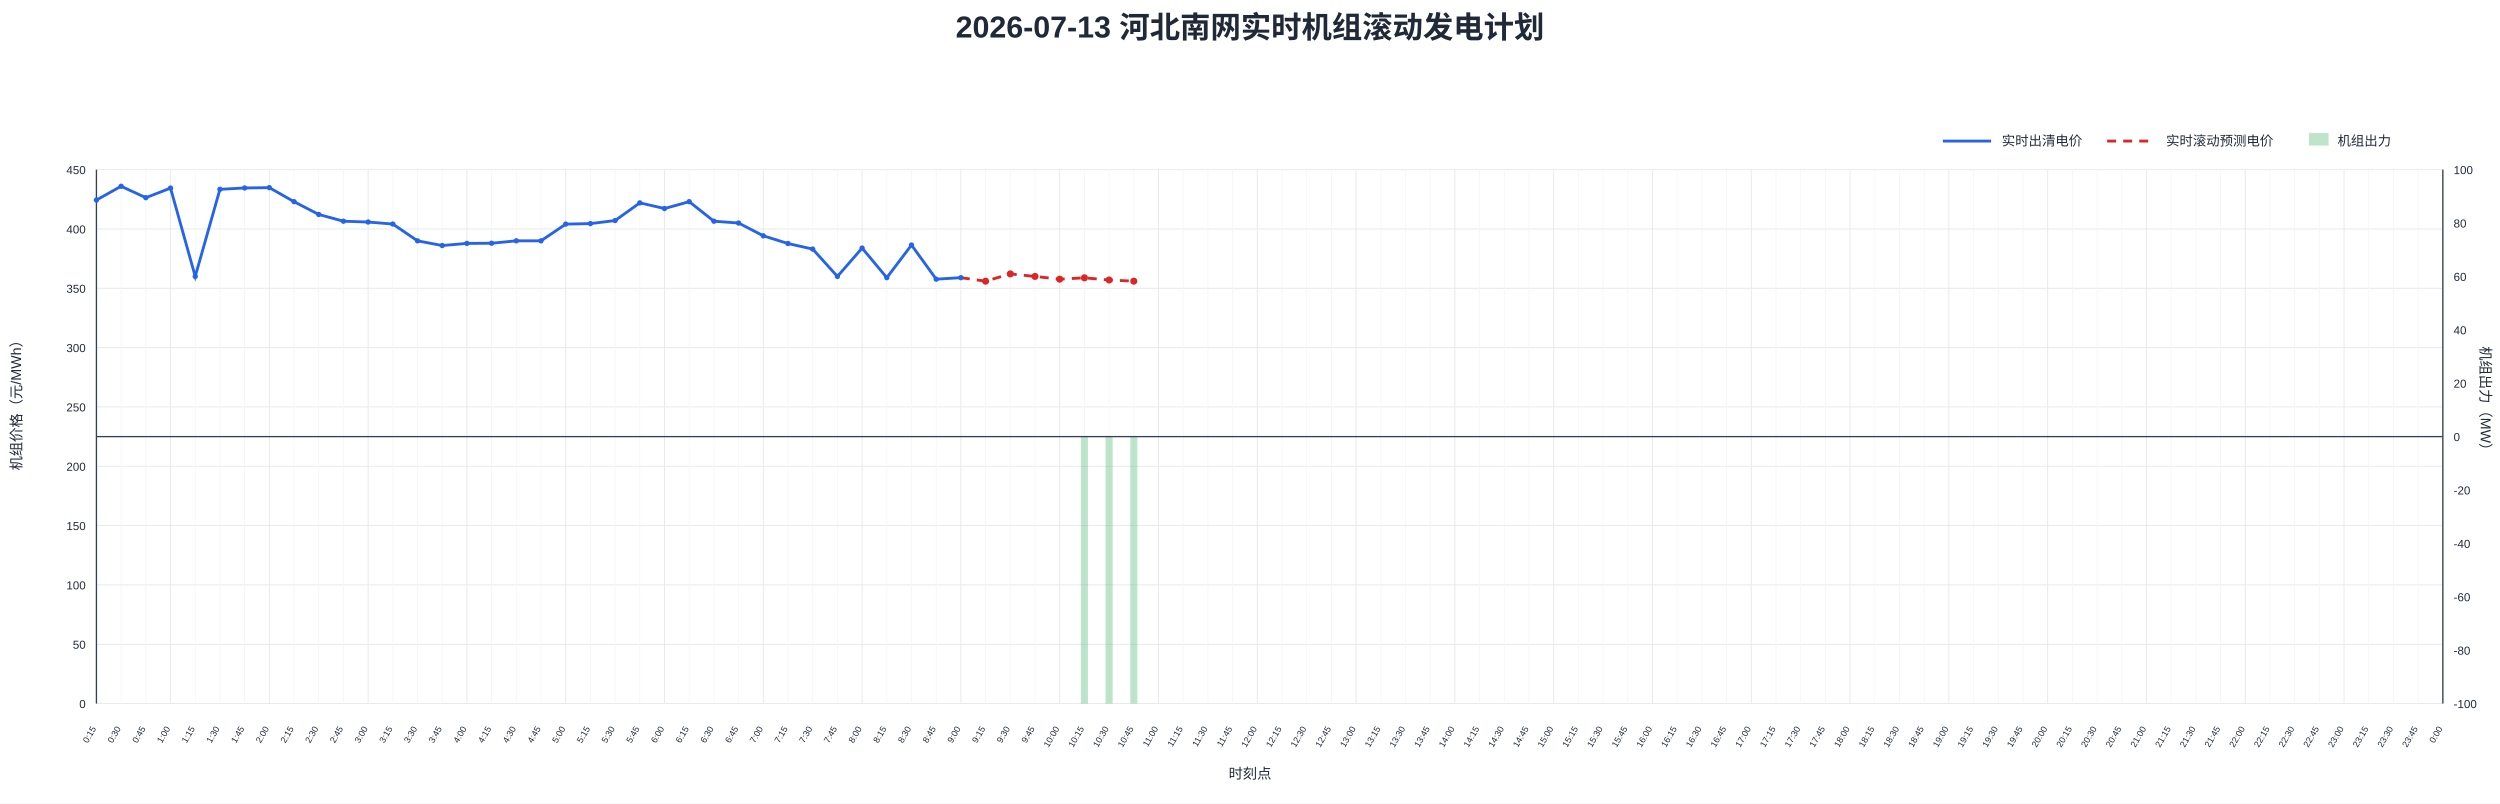
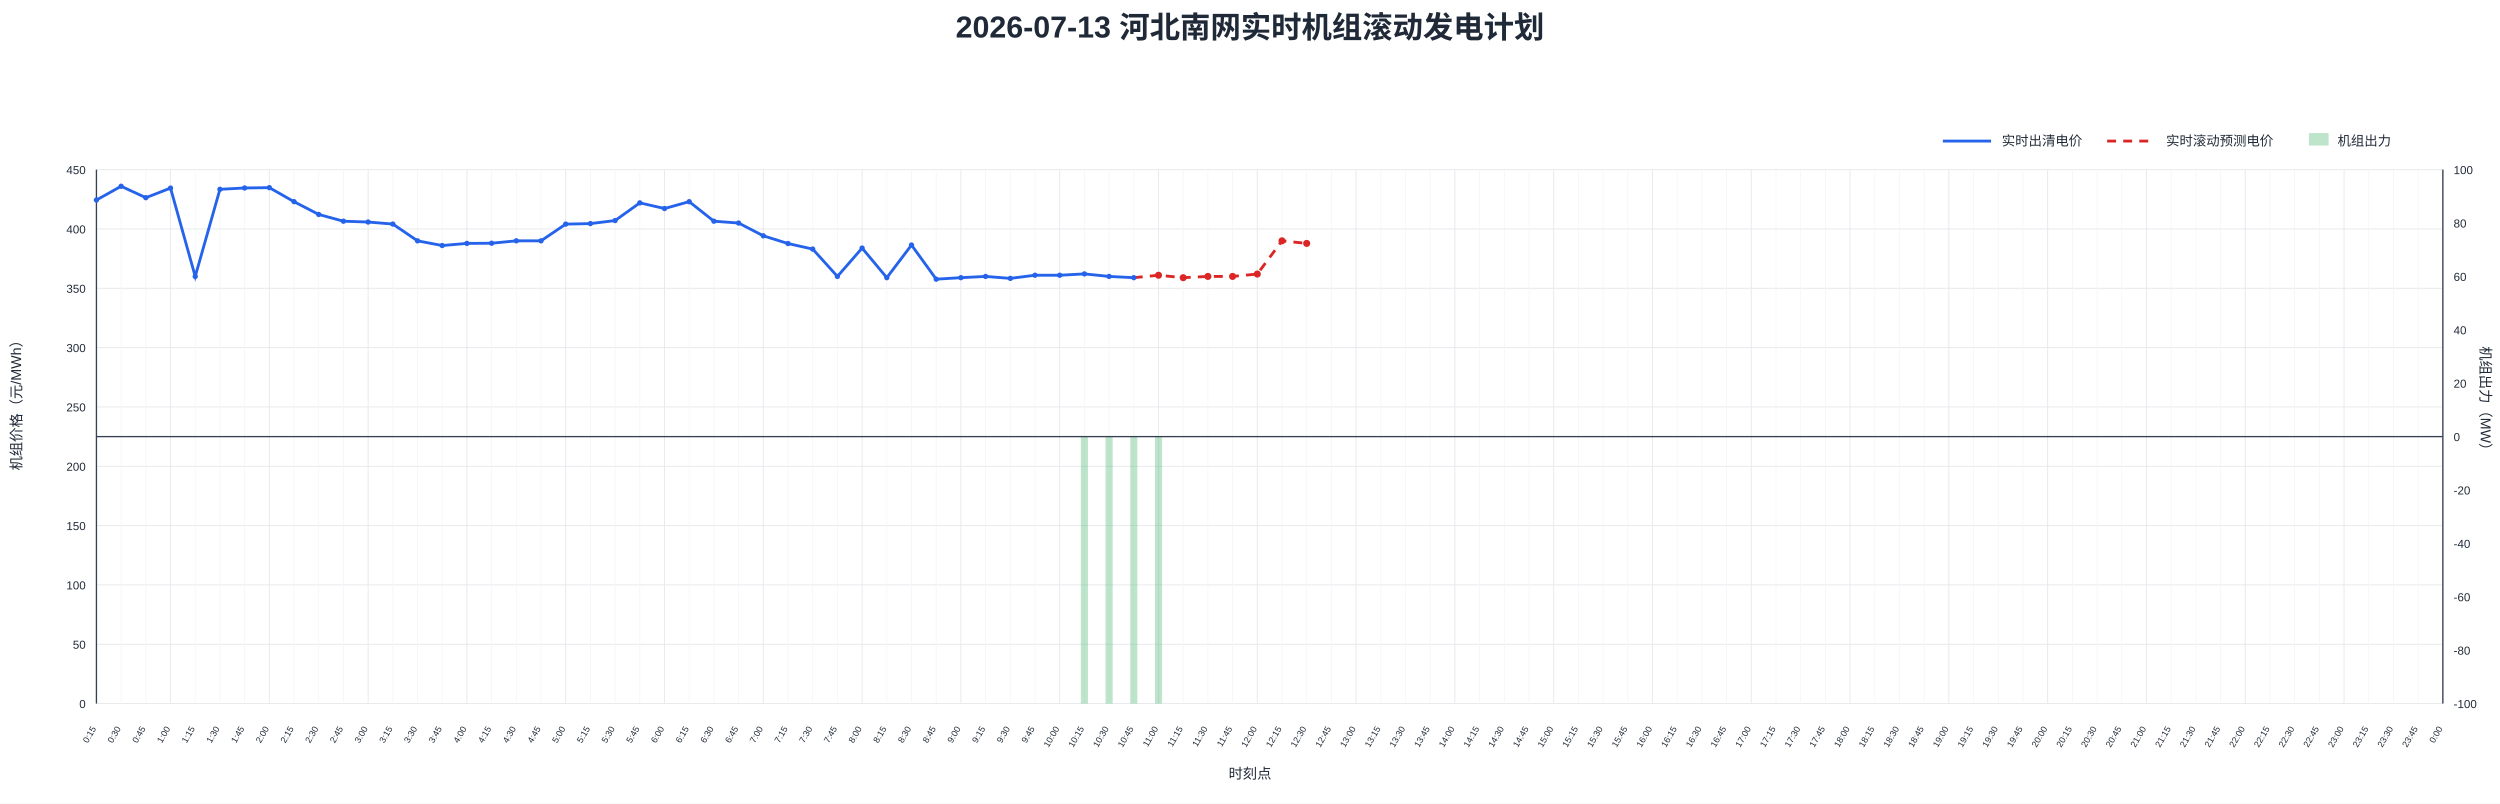
<svg xmlns="http://www.w3.org/2000/svg" width="2800" height="900" viewBox="0 0 2800 900" data-plot-left="108" data-plot-right="2736" data-plot-top="190" data-plot-bottom="788">
  <style>
text{font-family:'Microsoft YaHei','SimHei',Arial,sans-serif;fill:#1f2937}
.axis{stroke:#374151;stroke-width:1.5}
.grid{stroke:#e5e7eb;stroke-width:1}
.minor{stroke:#f3f4f6;stroke-width:0.8}
.actual{fill:none;stroke:#2563eb;stroke-width:3.2}
.forecast{fill:none;stroke:#dc2626;stroke-width:3.2;stroke-dasharray:10 8}
.bar{fill:#16a34a;fill-opacity:0.28}
.hover-zone{fill:#ffffff;fill-opacity:0;cursor:crosshair}
.hover-line{stroke:#111827;stroke-width:1.4;stroke-dasharray:6 5;opacity:0}
.tooltip{opacity:0;pointer-events:none}
.tooltip-bg{fill:#111827;fill-opacity:.72;stroke:#ffffff;stroke-width:1.2}
.tooltip text{fill:#ffffff;font-size:15px}
</style>
  <rect width="100%" height="100%" fill="#ffffff" />
  <text x="1400.0" y="42" text-anchor="middle" font-size="34" font-weight="700">2026-07-13 河北南网实时机组滚动发电计划</text>
  <text x="2748" y="793.00" text-anchor="start" font-size="13" fill="#166534">-100</text>
  <text x="2748" y="733.20" text-anchor="start" font-size="13" fill="#166534">-80</text>
  <text x="2748" y="673.40" text-anchor="start" font-size="13" fill="#166534">-60</text>
  <text x="2748" y="613.60" text-anchor="start" font-size="13" fill="#166534">-40</text>
  <text x="2748" y="553.80" text-anchor="start" font-size="13" fill="#166534">-20</text>
  <text x="2748" y="494.00" text-anchor="start" font-size="13" fill="#166534">0</text>
  <text x="2748" y="434.20" text-anchor="start" font-size="13" fill="#166534">20</text>
  <text x="2748" y="374.40" text-anchor="start" font-size="13" fill="#166534">40</text>
  <text x="2748" y="314.60" text-anchor="start" font-size="13" fill="#166534">60</text>
  <text x="2748" y="254.80" text-anchor="start" font-size="13" fill="#166534">80</text>
  <text x="2748" y="195.00" text-anchor="start" font-size="13" fill="#166534">100</text>
  <line class="grid" x1="108" y1="788.00" x2="2736" y2="788.00" />
  <text x="96" y="793.00" text-anchor="end" font-size="13">0</text>
  <line class="grid" x1="108" y1="721.56" x2="2736" y2="721.56" />
  <text x="96" y="726.56" text-anchor="end" font-size="13">50</text>
  <line class="grid" x1="108" y1="655.11" x2="2736" y2="655.11" />
  <text x="96" y="660.11" text-anchor="end" font-size="13">100</text>
  <line class="grid" x1="108" y1="588.67" x2="2736" y2="588.67" />
  <text x="96" y="593.67" text-anchor="end" font-size="13">150</text>
  <line class="grid" x1="108" y1="522.22" x2="2736" y2="522.22" />
  <text x="96" y="527.22" text-anchor="end" font-size="13">200</text>
  <line class="grid" x1="108" y1="455.78" x2="2736" y2="455.78" />
  <text x="96" y="460.78" text-anchor="end" font-size="13">250</text>
  <line class="grid" x1="108" y1="389.33" x2="2736" y2="389.33" />
  <text x="96" y="394.33" text-anchor="end" font-size="13">300</text>
  <line class="grid" x1="108" y1="322.89" x2="2736" y2="322.89" />
  <text x="96" y="327.89" text-anchor="end" font-size="13">350</text>
  <line class="grid" x1="108" y1="256.44" x2="2736" y2="256.44" />
  <text x="96" y="261.44" text-anchor="end" font-size="13">400</text>
  <line class="grid" x1="108" y1="190.00" x2="2736" y2="190.00" />
  <text x="96" y="195.00" text-anchor="end" font-size="13">450</text>
  <line class="grid minor" x1="108.00" y1="190" x2="108.00" y2="788" />
  <text x="108.00" y="816" text-anchor="end" font-size="10" transform="rotate(-60 108.00 816)">0:15</text>
  <line class="grid minor" x1="135.66" y1="190" x2="135.66" y2="788" />
  <text x="135.66" y="816" text-anchor="end" font-size="10" transform="rotate(-60 135.66 816)">0:30</text>
  <line class="grid minor" x1="163.33" y1="190" x2="163.33" y2="788" />
  <text x="163.33" y="816" text-anchor="end" font-size="10" transform="rotate(-60 163.33 816)">0:45</text>
  <line class="grid" x1="190.99" y1="190" x2="190.99" y2="788" />
  <text x="190.99" y="816" text-anchor="end" font-size="10" transform="rotate(-60 190.99 816)">1:00</text>
  <line class="grid minor" x1="218.65" y1="190" x2="218.65" y2="788" />
  <text x="218.65" y="816" text-anchor="end" font-size="10" transform="rotate(-60 218.65 816)">1:15</text>
  <line class="grid minor" x1="246.32" y1="190" x2="246.32" y2="788" />
  <text x="246.32" y="816" text-anchor="end" font-size="10" transform="rotate(-60 246.32 816)">1:30</text>
  <line class="grid minor" x1="273.98" y1="190" x2="273.98" y2="788" />
  <text x="273.98" y="816" text-anchor="end" font-size="10" transform="rotate(-60 273.98 816)">1:45</text>
  <line class="grid" x1="301.64" y1="190" x2="301.64" y2="788" />
  <text x="301.64" y="816" text-anchor="end" font-size="10" transform="rotate(-60 301.64 816)">2:00</text>
  <line class="grid minor" x1="329.31" y1="190" x2="329.31" y2="788" />
  <text x="329.31" y="816" text-anchor="end" font-size="10" transform="rotate(-60 329.31 816)">2:15</text>
  <line class="grid minor" x1="356.97" y1="190" x2="356.97" y2="788" />
  <text x="356.97" y="816" text-anchor="end" font-size="10" transform="rotate(-60 356.97 816)">2:30</text>
  <line class="grid minor" x1="384.63" y1="190" x2="384.63" y2="788" />
  <text x="384.63" y="816" text-anchor="end" font-size="10" transform="rotate(-60 384.63 816)">2:45</text>
  <line class="grid" x1="412.29" y1="190" x2="412.29" y2="788" />
  <text x="412.29" y="816" text-anchor="end" font-size="10" transform="rotate(-60 412.29 816)">3:00</text>
  <line class="grid minor" x1="439.96" y1="190" x2="439.96" y2="788" />
  <text x="439.96" y="816" text-anchor="end" font-size="10" transform="rotate(-60 439.96 816)">3:15</text>
  <line class="grid minor" x1="467.62" y1="190" x2="467.62" y2="788" />
  <text x="467.62" y="816" text-anchor="end" font-size="10" transform="rotate(-60 467.62 816)">3:30</text>
  <line class="grid minor" x1="495.28" y1="190" x2="495.28" y2="788" />
  <text x="495.28" y="816" text-anchor="end" font-size="10" transform="rotate(-60 495.28 816)">3:45</text>
  <line class="grid" x1="522.95" y1="190" x2="522.95" y2="788" />
  <text x="522.95" y="816" text-anchor="end" font-size="10" transform="rotate(-60 522.95 816)">4:00</text>
  <line class="grid minor" x1="550.61" y1="190" x2="550.61" y2="788" />
  <text x="550.61" y="816" text-anchor="end" font-size="10" transform="rotate(-60 550.61 816)">4:15</text>
  <line class="grid minor" x1="578.27" y1="190" x2="578.27" y2="788" />
  <text x="578.27" y="816" text-anchor="end" font-size="10" transform="rotate(-60 578.27 816)">4:30</text>
  <line class="grid minor" x1="605.94" y1="190" x2="605.94" y2="788" />
  <text x="605.94" y="816" text-anchor="end" font-size="10" transform="rotate(-60 605.94 816)">4:45</text>
  <line class="grid" x1="633.60" y1="190" x2="633.60" y2="788" />
  <text x="633.60" y="816" text-anchor="end" font-size="10" transform="rotate(-60 633.60 816)">5:00</text>
  <line class="grid minor" x1="661.26" y1="190" x2="661.26" y2="788" />
  <text x="661.26" y="816" text-anchor="end" font-size="10" transform="rotate(-60 661.26 816)">5:15</text>
  <line class="grid minor" x1="688.93" y1="190" x2="688.93" y2="788" />
  <text x="688.93" y="816" text-anchor="end" font-size="10" transform="rotate(-60 688.93 816)">5:30</text>
  <line class="grid minor" x1="716.59" y1="190" x2="716.59" y2="788" />
  <text x="716.59" y="816" text-anchor="end" font-size="10" transform="rotate(-60 716.59 816)">5:45</text>
  <line class="grid" x1="744.25" y1="190" x2="744.25" y2="788" />
  <text x="744.25" y="816" text-anchor="end" font-size="10" transform="rotate(-60 744.25 816)">6:00</text>
  <line class="grid minor" x1="771.92" y1="190" x2="771.92" y2="788" />
  <text x="771.92" y="816" text-anchor="end" font-size="10" transform="rotate(-60 771.92 816)">6:15</text>
  <line class="grid minor" x1="799.58" y1="190" x2="799.58" y2="788" />
  <text x="799.58" y="816" text-anchor="end" font-size="10" transform="rotate(-60 799.58 816)">6:30</text>
  <line class="grid minor" x1="827.24" y1="190" x2="827.24" y2="788" />
  <text x="827.24" y="816" text-anchor="end" font-size="10" transform="rotate(-60 827.24 816)">6:45</text>
  <line class="grid" x1="854.91" y1="190" x2="854.91" y2="788" />
  <text x="854.91" y="816" text-anchor="end" font-size="10" transform="rotate(-60 854.91 816)">7:00</text>
  <line class="grid minor" x1="882.57" y1="190" x2="882.57" y2="788" />
  <text x="882.57" y="816" text-anchor="end" font-size="10" transform="rotate(-60 882.57 816)">7:15</text>
  <line class="grid minor" x1="910.23" y1="190" x2="910.23" y2="788" />
  <text x="910.23" y="816" text-anchor="end" font-size="10" transform="rotate(-60 910.23 816)">7:30</text>
  <line class="grid minor" x1="937.89" y1="190" x2="937.89" y2="788" />
  <text x="937.89" y="816" text-anchor="end" font-size="10" transform="rotate(-60 937.89 816)">7:45</text>
  <line class="grid" x1="965.56" y1="190" x2="965.56" y2="788" />
  <text x="965.56" y="816" text-anchor="end" font-size="10" transform="rotate(-60 965.56 816)">8:00</text>
  <line class="grid minor" x1="993.22" y1="190" x2="993.22" y2="788" />
  <text x="993.22" y="816" text-anchor="end" font-size="10" transform="rotate(-60 993.22 816)">8:15</text>
  <line class="grid minor" x1="1020.88" y1="190" x2="1020.88" y2="788" />
  <text x="1020.88" y="816" text-anchor="end" font-size="10" transform="rotate(-60 1020.88 816)">8:30</text>
  <line class="grid minor" x1="1048.55" y1="190" x2="1048.55" y2="788" />
  <text x="1048.55" y="816" text-anchor="end" font-size="10" transform="rotate(-60 1048.55 816)">8:45</text>
  <line class="grid" x1="1076.21" y1="190" x2="1076.21" y2="788" />
  <text x="1076.21" y="816" text-anchor="end" font-size="10" transform="rotate(-60 1076.21 816)">9:00</text>
  <line class="grid minor" x1="1103.87" y1="190" x2="1103.87" y2="788" />
  <text x="1103.87" y="816" text-anchor="end" font-size="10" transform="rotate(-60 1103.87 816)">9:15</text>
  <line class="grid minor" x1="1131.54" y1="190" x2="1131.54" y2="788" />
  <text x="1131.54" y="816" text-anchor="end" font-size="10" transform="rotate(-60 1131.54 816)">9:30</text>
  <line class="grid minor" x1="1159.20" y1="190" x2="1159.20" y2="788" />
  <text x="1159.20" y="816" text-anchor="end" font-size="10" transform="rotate(-60 1159.20 816)">9:45</text>
  <line class="grid" x1="1186.86" y1="190" x2="1186.86" y2="788" />
  <text x="1186.86" y="816" text-anchor="end" font-size="10" transform="rotate(-60 1186.86 816)">10:00</text>
  <line class="grid minor" x1="1214.53" y1="190" x2="1214.53" y2="788" />
  <text x="1214.53" y="816" text-anchor="end" font-size="10" transform="rotate(-60 1214.53 816)">10:15</text>
  <line class="grid minor" x1="1242.19" y1="190" x2="1242.19" y2="788" />
  <text x="1242.19" y="816" text-anchor="end" font-size="10" transform="rotate(-60 1242.19 816)">10:30</text>
  <line class="grid minor" x1="1269.85" y1="190" x2="1269.85" y2="788" />
  <text x="1269.85" y="816" text-anchor="end" font-size="10" transform="rotate(-60 1269.85 816)">10:45</text>
  <line class="grid" x1="1297.52" y1="190" x2="1297.52" y2="788" />
  <text x="1297.52" y="816" text-anchor="end" font-size="10" transform="rotate(-60 1297.52 816)">11:00</text>
  <line class="grid minor" x1="1325.18" y1="190" x2="1325.18" y2="788" />
  <text x="1325.18" y="816" text-anchor="end" font-size="10" transform="rotate(-60 1325.18 816)">11:15</text>
  <line class="grid minor" x1="1352.84" y1="190" x2="1352.84" y2="788" />
  <text x="1352.84" y="816" text-anchor="end" font-size="10" transform="rotate(-60 1352.84 816)">11:30</text>
  <line class="grid minor" x1="1380.51" y1="190" x2="1380.51" y2="788" />
  <text x="1380.51" y="816" text-anchor="end" font-size="10" transform="rotate(-60 1380.51 816)">11:45</text>
  <line class="grid" x1="1408.17" y1="190" x2="1408.17" y2="788" />
  <text x="1408.17" y="816" text-anchor="end" font-size="10" transform="rotate(-60 1408.17 816)">12:00</text>
  <line class="grid minor" x1="1435.83" y1="190" x2="1435.83" y2="788" />
  <text x="1435.83" y="816" text-anchor="end" font-size="10" transform="rotate(-60 1435.83 816)">12:15</text>
  <line class="grid minor" x1="1463.49" y1="190" x2="1463.49" y2="788" />
  <text x="1463.49" y="816" text-anchor="end" font-size="10" transform="rotate(-60 1463.49 816)">12:30</text>
  <line class="grid minor" x1="1491.16" y1="190" x2="1491.16" y2="788" />
  <text x="1491.16" y="816" text-anchor="end" font-size="10" transform="rotate(-60 1491.16 816)">12:45</text>
  <line class="grid" x1="1518.82" y1="190" x2="1518.82" y2="788" />
  <text x="1518.82" y="816" text-anchor="end" font-size="10" transform="rotate(-60 1518.82 816)">13:00</text>
  <line class="grid minor" x1="1546.48" y1="190" x2="1546.48" y2="788" />
  <text x="1546.48" y="816" text-anchor="end" font-size="10" transform="rotate(-60 1546.48 816)">13:15</text>
  <line class="grid minor" x1="1574.15" y1="190" x2="1574.15" y2="788" />
  <text x="1574.15" y="816" text-anchor="end" font-size="10" transform="rotate(-60 1574.15 816)">13:30</text>
  <line class="grid minor" x1="1601.81" y1="190" x2="1601.81" y2="788" />
  <text x="1601.81" y="816" text-anchor="end" font-size="10" transform="rotate(-60 1601.81 816)">13:45</text>
  <line class="grid" x1="1629.47" y1="190" x2="1629.47" y2="788" />
  <text x="1629.47" y="816" text-anchor="end" font-size="10" transform="rotate(-60 1629.47 816)">14:00</text>
  <line class="grid minor" x1="1657.14" y1="190" x2="1657.14" y2="788" />
  <text x="1657.14" y="816" text-anchor="end" font-size="10" transform="rotate(-60 1657.14 816)">14:15</text>
  <line class="grid minor" x1="1684.80" y1="190" x2="1684.80" y2="788" />
  <text x="1684.80" y="816" text-anchor="end" font-size="10" transform="rotate(-60 1684.80 816)">14:30</text>
  <line class="grid minor" x1="1712.46" y1="190" x2="1712.46" y2="788" />
  <text x="1712.46" y="816" text-anchor="end" font-size="10" transform="rotate(-60 1712.46 816)">14:45</text>
  <line class="grid" x1="1740.13" y1="190" x2="1740.13" y2="788" />
  <text x="1740.13" y="816" text-anchor="end" font-size="10" transform="rotate(-60 1740.13 816)">15:00</text>
  <line class="grid minor" x1="1767.79" y1="190" x2="1767.79" y2="788" />
  <text x="1767.79" y="816" text-anchor="end" font-size="10" transform="rotate(-60 1767.79 816)">15:15</text>
  <line class="grid minor" x1="1795.45" y1="190" x2="1795.45" y2="788" />
  <text x="1795.45" y="816" text-anchor="end" font-size="10" transform="rotate(-60 1795.45 816)">15:30</text>
  <line class="grid minor" x1="1823.12" y1="190" x2="1823.12" y2="788" />
  <text x="1823.12" y="816" text-anchor="end" font-size="10" transform="rotate(-60 1823.12 816)">15:45</text>
  <line class="grid" x1="1850.78" y1="190" x2="1850.78" y2="788" />
  <text x="1850.78" y="816" text-anchor="end" font-size="10" transform="rotate(-60 1850.78 816)">16:00</text>
  <line class="grid minor" x1="1878.44" y1="190" x2="1878.44" y2="788" />
  <text x="1878.44" y="816" text-anchor="end" font-size="10" transform="rotate(-60 1878.44 816)">16:15</text>
  <line class="grid minor" x1="1906.11" y1="190" x2="1906.11" y2="788" />
  <text x="1906.11" y="816" text-anchor="end" font-size="10" transform="rotate(-60 1906.11 816)">16:30</text>
  <line class="grid minor" x1="1933.77" y1="190" x2="1933.77" y2="788" />
  <text x="1933.77" y="816" text-anchor="end" font-size="10" transform="rotate(-60 1933.77 816)">16:45</text>
  <line class="grid" x1="1961.43" y1="190" x2="1961.43" y2="788" />
  <text x="1961.43" y="816" text-anchor="end" font-size="10" transform="rotate(-60 1961.43 816)">17:00</text>
  <line class="grid minor" x1="1989.09" y1="190" x2="1989.09" y2="788" />
  <text x="1989.09" y="816" text-anchor="end" font-size="10" transform="rotate(-60 1989.09 816)">17:15</text>
  <line class="grid minor" x1="2016.76" y1="190" x2="2016.76" y2="788" />
  <text x="2016.76" y="816" text-anchor="end" font-size="10" transform="rotate(-60 2016.76 816)">17:30</text>
  <line class="grid minor" x1="2044.42" y1="190" x2="2044.42" y2="788" />
  <text x="2044.42" y="816" text-anchor="end" font-size="10" transform="rotate(-60 2044.42 816)">17:45</text>
  <line class="grid" x1="2072.08" y1="190" x2="2072.08" y2="788" />
  <text x="2072.08" y="816" text-anchor="end" font-size="10" transform="rotate(-60 2072.08 816)">18:00</text>
  <line class="grid minor" x1="2099.75" y1="190" x2="2099.75" y2="788" />
  <text x="2099.75" y="816" text-anchor="end" font-size="10" transform="rotate(-60 2099.75 816)">18:15</text>
  <line class="grid minor" x1="2127.41" y1="190" x2="2127.41" y2="788" />
  <text x="2127.41" y="816" text-anchor="end" font-size="10" transform="rotate(-60 2127.41 816)">18:30</text>
  <line class="grid minor" x1="2155.07" y1="190" x2="2155.07" y2="788" />
  <text x="2155.07" y="816" text-anchor="end" font-size="10" transform="rotate(-60 2155.07 816)">18:45</text>
  <line class="grid" x1="2182.74" y1="190" x2="2182.74" y2="788" />
  <text x="2182.74" y="816" text-anchor="end" font-size="10" transform="rotate(-60 2182.74 816)">19:00</text>
  <line class="grid minor" x1="2210.40" y1="190" x2="2210.40" y2="788" />
  <text x="2210.40" y="816" text-anchor="end" font-size="10" transform="rotate(-60 2210.40 816)">19:15</text>
  <line class="grid minor" x1="2238.06" y1="190" x2="2238.06" y2="788" />
  <text x="2238.06" y="816" text-anchor="end" font-size="10" transform="rotate(-60 2238.06 816)">19:30</text>
  <line class="grid minor" x1="2265.73" y1="190" x2="2265.73" y2="788" />
  <text x="2265.73" y="816" text-anchor="end" font-size="10" transform="rotate(-60 2265.73 816)">19:45</text>
  <line class="grid" x1="2293.39" y1="190" x2="2293.39" y2="788" />
  <text x="2293.39" y="816" text-anchor="end" font-size="10" transform="rotate(-60 2293.39 816)">20:00</text>
  <line class="grid minor" x1="2321.05" y1="190" x2="2321.05" y2="788" />
  <text x="2321.05" y="816" text-anchor="end" font-size="10" transform="rotate(-60 2321.05 816)">20:15</text>
  <line class="grid minor" x1="2348.72" y1="190" x2="2348.72" y2="788" />
  <text x="2348.72" y="816" text-anchor="end" font-size="10" transform="rotate(-60 2348.72 816)">20:30</text>
  <line class="grid minor" x1="2376.38" y1="190" x2="2376.38" y2="788" />
  <text x="2376.38" y="816" text-anchor="end" font-size="10" transform="rotate(-60 2376.38 816)">20:45</text>
  <line class="grid" x1="2404.04" y1="190" x2="2404.04" y2="788" />
  <text x="2404.04" y="816" text-anchor="end" font-size="10" transform="rotate(-60 2404.04 816)">21:00</text>
  <line class="grid minor" x1="2431.71" y1="190" x2="2431.71" y2="788" />
  <text x="2431.71" y="816" text-anchor="end" font-size="10" transform="rotate(-60 2431.71 816)">21:15</text>
  <line class="grid minor" x1="2459.37" y1="190" x2="2459.37" y2="788" />
  <text x="2459.37" y="816" text-anchor="end" font-size="10" transform="rotate(-60 2459.37 816)">21:30</text>
  <line class="grid minor" x1="2487.03" y1="190" x2="2487.03" y2="788" />
  <text x="2487.03" y="816" text-anchor="end" font-size="10" transform="rotate(-60 2487.03 816)">21:45</text>
  <line class="grid" x1="2514.69" y1="190" x2="2514.69" y2="788" />
  <text x="2514.69" y="816" text-anchor="end" font-size="10" transform="rotate(-60 2514.69 816)">22:00</text>
  <line class="grid minor" x1="2542.36" y1="190" x2="2542.36" y2="788" />
  <text x="2542.36" y="816" text-anchor="end" font-size="10" transform="rotate(-60 2542.36 816)">22:15</text>
  <line class="grid minor" x1="2570.02" y1="190" x2="2570.02" y2="788" />
  <text x="2570.02" y="816" text-anchor="end" font-size="10" transform="rotate(-60 2570.02 816)">22:30</text>
  <line class="grid minor" x1="2597.68" y1="190" x2="2597.68" y2="788" />
  <text x="2597.68" y="816" text-anchor="end" font-size="10" transform="rotate(-60 2597.68 816)">22:45</text>
  <line class="grid" x1="2625.35" y1="190" x2="2625.35" y2="788" />
  <text x="2625.35" y="816" text-anchor="end" font-size="10" transform="rotate(-60 2625.35 816)">23:00</text>
  <line class="grid minor" x1="2653.01" y1="190" x2="2653.01" y2="788" />
  <text x="2653.01" y="816" text-anchor="end" font-size="10" transform="rotate(-60 2653.01 816)">23:15</text>
  <line class="grid minor" x1="2680.67" y1="190" x2="2680.67" y2="788" />
  <text x="2680.67" y="816" text-anchor="end" font-size="10" transform="rotate(-60 2680.67 816)">23:30</text>
  <line class="grid minor" x1="2708.34" y1="190" x2="2708.34" y2="788" />
  <text x="2708.34" y="816" text-anchor="end" font-size="10" transform="rotate(-60 2708.34 816)">23:45</text>
  <line class="grid" x1="2736.00" y1="190" x2="2736.00" y2="788" />
  <text x="2736.00" y="816" text-anchor="end" font-size="10" transform="rotate(-60 2736.00 816)">0:00</text>
  <rect class="bar" x="104.00" y="489.00" width="8" height="0.00" />
  <rect class="bar" x="131.66" y="489.00" width="8" height="0.00" />
  <rect class="bar" x="159.33" y="489.00" width="8" height="0.00" />
  <rect class="bar" x="186.99" y="489.00" width="8" height="0.00" />
  <rect class="bar" x="214.65" y="489.00" width="8" height="0.00" />
  <rect class="bar" x="242.32" y="489.00" width="8" height="0.00" />
  <rect class="bar" x="269.98" y="489.00" width="8" height="0.00" />
  <rect class="bar" x="297.64" y="489.00" width="8" height="0.00" />
  <rect class="bar" x="325.31" y="489.00" width="8" height="0.00" />
  <rect class="bar" x="352.97" y="489.00" width="8" height="0.00" />
  <rect class="bar" x="380.63" y="489.00" width="8" height="0.00" />
  <rect class="bar" x="408.29" y="489.00" width="8" height="0.00" />
  <rect class="bar" x="435.96" y="489.00" width="8" height="0.00" />
  <rect class="bar" x="463.62" y="489.00" width="8" height="0.00" />
  <rect class="bar" x="491.28" y="489.00" width="8" height="0.00" />
  <rect class="bar" x="518.95" y="489.00" width="8" height="0.00" />
  <rect class="bar" x="546.61" y="489.00" width="8" height="0.00" />
  <rect class="bar" x="574.27" y="489.00" width="8" height="0.00" />
  <rect class="bar" x="601.94" y="489.00" width="8" height="0.00" />
  <rect class="bar" x="629.60" y="489.00" width="8" height="0.00" />
  <rect class="bar" x="657.26" y="489.00" width="8" height="0.00" />
  <rect class="bar" x="684.93" y="489.00" width="8" height="0.00" />
  <rect class="bar" x="712.59" y="489.00" width="8" height="0.00" />
  <rect class="bar" x="740.25" y="489.00" width="8" height="0.00" />
  <rect class="bar" x="767.92" y="489.00" width="8" height="0.00" />
  <rect class="bar" x="795.58" y="489.00" width="8" height="0.00" />
  <rect class="bar" x="823.24" y="489.00" width="8" height="0.00" />
  <rect class="bar" x="850.91" y="489.00" width="8" height="0.00" />
  <rect class="bar" x="878.57" y="489.00" width="8" height="0.00" />
  <rect class="bar" x="906.23" y="489.00" width="8" height="0.00" />
  <rect class="bar" x="933.89" y="489.00" width="8" height="0.00" />
  <rect class="bar" x="961.56" y="489.00" width="8" height="0.00" />
  <rect class="bar" x="989.22" y="489.00" width="8" height="0.00" />
  <rect class="bar" x="1016.88" y="489.00" width="8" height="0.00" />
  <rect class="bar" x="1044.55" y="489.00" width="8" height="0.00" />
  <rect class="bar" x="1072.21" y="489.00" width="8" height="0.00" />
  <rect class="bar" x="1099.87" y="489.00" width="8" height="0.00" />
  <rect class="bar" x="1127.54" y="489.00" width="8" height="0.00" />
  <rect class="bar" x="1155.20" y="489.00" width="8" height="0.00" />
  <rect class="bar" x="1182.86" y="489.00" width="8" height="0.00" />
  <rect class="bar" x="1210.53" y="489.00" width="8" height="299.00" />
  <rect class="bar" x="1238.19" y="489.00" width="8" height="299.00" />
  <rect class="bar" x="1265.85" y="489.00" width="8" height="299.00" />
+   <rect class="bar" x="1293.52" y="489.00" width="8" height="299.00" />
+   <rect class="bar" x="1321.18" y="489.00" width="8" height="0.00" />
+   <rect class="bar" x="1348.84" y="489.00" width="8" height="0.00" />
+   <rect class="bar" x="1376.51" y="489.00" width="8" height="0.00" />
+   <rect class="bar" x="1404.17" y="489.00" width="8" height="0.00" />
+   <rect class="bar" x="1431.83" y="489.00" width="8" height="0.00" />
+   <rect class="bar" x="1459.49" y="489.00" width="8" height="0.00" />
  <line class="axis" x1="108" y1="489.00" x2="2736" y2="489.00" />
  <line class="axis" x1="108" y1="190" x2="108" y2="788" />
  <line class="axis" x1="2736" y1="190" x2="2736" y2="788" />
  <text x="1400.0" y="872" text-anchor="middle" font-size="16">时刻点</text>
  <text x="24" y="450.0" text-anchor="middle" font-size="16" transform="rotate(-90 24 450.0)">机组价格（元/MWh）</text>
  <text x="2778" y="450.0" text-anchor="middle" font-size="16" fill="#166534" transform="rotate(90 2778 450.0)">机组出力（MW）</text>
-   <polyline class="actual" points="108.00,224.03 135.66,208.60 163.33,221.41 190.99,210.66 218.65,309.60 246.32,212.03 273.98,210.53 301.64,210.16 329.31,225.87 356.97,240.19 384.63,247.75 412.29,248.67 439.96,250.94 467.62,269.73 495.28,275.00 522.95,272.62 550.61,272.42 578.27,269.73 605.94,269.73 633.60,251.00 661.26,250.44 688.93,247.01 716.59,227.21 744.25,233.55 771.92,225.87 799.58,247.75 827.24,249.80 854.91,264.11 882.57,272.76 910.23,278.97 937.89,309.60 965.56,277.85 993.22,311.00 1020.88,274.45 1048.55,312.67 1076.21,311.00" />
-   <polyline class="forecast" points="1076.21,311.00 1103.87,314.94 1131.54,306.77 1159.20,309.60 1186.86,312.67 1214.53,311.17 1242.19,313.59 1269.85,314.92" />
+   <polyline class="actual" points="108.00,224.03 135.66,208.60 163.33,221.41 190.99,210.66 218.65,309.60 246.32,212.03 273.98,210.53 301.64,210.16 329.31,225.87 356.97,240.19 384.63,247.75 412.29,248.67 439.96,250.94 467.62,269.73 495.28,275.00 522.95,272.62 550.61,272.42 578.27,269.73 605.94,269.73 633.60,251.00 661.26,250.44 688.93,247.01 716.59,227.21 744.25,233.55 771.92,225.87 799.58,247.75 827.24,249.80 854.91,264.11 882.57,272.76 910.23,278.97 937.89,309.60 965.56,277.85 993.22,311.00 1020.88,274.45 1048.55,312.67 1076.21,311.00 1103.87,309.60 1131.54,311.79 1159.20,308.27 1186.86,308.27 1214.53,306.77 1242.19,309.60 1269.85,311.00" />
+   <polyline class="forecast" points="1269.85,311.00 1297.52,308.27 1325.18,311.00 1352.84,309.60 1380.51,309.60 1408.17,306.94 1435.83,269.73 1463.49,272.62" />
  <circle cx="108.00" cy="224.03" r="3" fill="#2563eb" />
  <circle cx="135.66" cy="208.60" r="3" fill="#2563eb" />
  <circle cx="163.33" cy="221.41" r="3" fill="#2563eb" />
  <circle cx="190.99" cy="210.66" r="3" fill="#2563eb" />
  <circle cx="218.65" cy="309.60" r="3" fill="#2563eb" />
  <circle cx="246.32" cy="212.03" r="3" fill="#2563eb" />
  <circle cx="273.98" cy="210.53" r="3" fill="#2563eb" />
  <circle cx="301.64" cy="210.16" r="3" fill="#2563eb" />
  <circle cx="329.31" cy="225.87" r="3" fill="#2563eb" />
  <circle cx="356.97" cy="240.19" r="3" fill="#2563eb" />
  <circle cx="384.63" cy="247.75" r="3" fill="#2563eb" />
  <circle cx="412.29" cy="248.67" r="3" fill="#2563eb" />
  <circle cx="439.96" cy="250.94" r="3" fill="#2563eb" />
  <circle cx="467.62" cy="269.73" r="3" fill="#2563eb" />
  <circle cx="495.28" cy="275.00" r="3" fill="#2563eb" />
  <circle cx="522.95" cy="272.62" r="3" fill="#2563eb" />
  <circle cx="550.61" cy="272.42" r="3" fill="#2563eb" />
  <circle cx="578.27" cy="269.73" r="3" fill="#2563eb" />
  <circle cx="605.94" cy="269.73" r="3" fill="#2563eb" />
  <circle cx="633.60" cy="251.00" r="3" fill="#2563eb" />
  <circle cx="661.26" cy="250.44" r="3" fill="#2563eb" />
  <circle cx="688.93" cy="247.01" r="3" fill="#2563eb" />
  <circle cx="716.59" cy="227.21" r="3" fill="#2563eb" />
  <circle cx="744.25" cy="233.55" r="3" fill="#2563eb" />
  <circle cx="771.92" cy="225.87" r="3" fill="#2563eb" />
  <circle cx="799.58" cy="247.75" r="3" fill="#2563eb" />
  <circle cx="827.24" cy="249.80" r="3" fill="#2563eb" />
  <circle cx="854.91" cy="264.11" r="3" fill="#2563eb" />
  <circle cx="882.57" cy="272.76" r="3" fill="#2563eb" />
  <circle cx="910.23" cy="278.97" r="3" fill="#2563eb" />
  <circle cx="937.89" cy="309.60" r="3" fill="#2563eb" />
  <circle cx="965.56" cy="277.85" r="3" fill="#2563eb" />
  <circle cx="993.22" cy="311.00" r="3" fill="#2563eb" />
  <circle cx="1020.88" cy="274.45" r="3" fill="#2563eb" />
  <circle cx="1048.55" cy="312.67" r="3" fill="#2563eb" />
  <circle cx="1076.21" cy="311.00" r="3" fill="#2563eb" />
-   <circle cx="1103.87" cy="314.94" r="4" fill="#dc2626" />
-   <circle cx="1131.54" cy="306.77" r="4" fill="#dc2626" />
-   <circle cx="1159.20" cy="309.60" r="4" fill="#dc2626" />
-   <circle cx="1186.86" cy="312.67" r="4" fill="#dc2626" />
-   <circle cx="1214.53" cy="311.17" r="4" fill="#dc2626" />
-   <circle cx="1242.19" cy="313.59" r="4" fill="#dc2626" />
-   <circle cx="1269.85" cy="314.92" r="4" fill="#dc2626" />
+   <circle cx="1103.87" cy="309.60" r="3" fill="#2563eb" />
+   <circle cx="1131.54" cy="311.79" r="3" fill="#2563eb" />
+   <circle cx="1159.20" cy="308.27" r="3" fill="#2563eb" />
+   <circle cx="1186.86" cy="308.27" r="3" fill="#2563eb" />
+   <circle cx="1214.53" cy="306.77" r="3" fill="#2563eb" />
+   <circle cx="1242.19" cy="309.60" r="3" fill="#2563eb" />
+   <circle cx="1269.85" cy="311.00" r="3" fill="#2563eb" />
+   <circle cx="1297.52" cy="308.27" r="4" fill="#dc2626" />
+   <circle cx="1325.18" cy="311.00" r="4" fill="#dc2626" />
+   <circle cx="1352.84" cy="309.60" r="4" fill="#dc2626" />
+   <circle cx="1380.51" cy="309.60" r="4" fill="#dc2626" />
+   <circle cx="1408.17" cy="306.94" r="4" fill="#dc2626" />
+   <circle cx="1435.83" cy="269.73" r="4" fill="#dc2626" />
+   <circle cx="1463.49" cy="272.62" r="4" fill="#dc2626" />
  <line x1="2176" y1="158" x2="2230" y2="158" class="actual" />
  <text x="2242" y="163" font-size="15">实时出清电价</text>
  <line x1="2360" y1="158" x2="2414" y2="158" class="forecast" />
  <text x="2426" y="163" font-size="15">实时滚动预测电价</text>
  <rect class="bar" x="2586" y="149" width="22" height="14" />
  <text x="2618" y="163" font-size="15">机组出力</text>
  <line id="hover-line" class="hover-line" x1="108" y1="190" x2="108" y2="788" />
  <g id="tooltip" class="tooltip">
    <rect class="tooltip-bg" x="0" y="0" width="220" height="122" rx="8" />
    <text id="tip-time" x="14" y="30" />
    <text id="tip-output" x="14" y="57" />
    <text id="tip-price" x="14" y="84" />
    <text id="tip-forecast" x="14" y="111" />
  </g>
  <rect class="hover-zone" x="108.00" y="190" width="13.83" height="598" data-x="108.00" data-time="0:15" data-output="0 MW" data-actual-price="424.39 元/MWh" data-forecast-price="--" data-curve-y="224.03" />
  <rect class="hover-zone" x="121.83" y="190" width="27.66" height="598" data-x="135.66" data-time="0:30" data-output="0 MW" data-actual-price="436.00 元/MWh" data-forecast-price="--" data-curve-y="208.60" />
  <rect class="hover-zone" x="149.49" y="190" width="27.66" height="598" data-x="163.33" data-time="0:45" data-output="0 MW" data-actual-price="426.36 元/MWh" data-forecast-price="--" data-curve-y="221.41" />
  <rect class="hover-zone" x="177.16" y="190" width="27.66" height="598" data-x="190.99" data-time="1:00" data-output="0 MW" data-actual-price="434.45 元/MWh" data-forecast-price="--" data-curve-y="210.66" />
  <rect class="hover-zone" x="204.82" y="190" width="27.66" height="598" data-x="218.65" data-time="1:15" data-output="0 MW" data-actual-price="360.00 元/MWh" data-forecast-price="--" data-curve-y="309.60" />
  <rect class="hover-zone" x="232.48" y="190" width="27.66" height="598" data-x="246.32" data-time="1:30" data-output="0 MW" data-actual-price="433.42 元/MWh" data-forecast-price="--" data-curve-y="212.03" />
  <rect class="hover-zone" x="260.15" y="190" width="27.66" height="598" data-x="273.98" data-time="1:45" data-output="0 MW" data-actual-price="434.55 元/MWh" data-forecast-price="--" data-curve-y="210.53" />
  <rect class="hover-zone" x="287.81" y="190" width="27.66" height="598" data-x="301.64" data-time="2:00" data-output="0 MW" data-actual-price="434.83 元/MWh" data-forecast-price="--" data-curve-y="210.16" />
  <rect class="hover-zone" x="315.47" y="190" width="27.66" height="598" data-x="329.31" data-time="2:15" data-output="0 MW" data-actual-price="423.01 元/MWh" data-forecast-price="--" data-curve-y="225.87" />
  <rect class="hover-zone" x="343.14" y="190" width="27.66" height="598" data-x="356.97" data-time="2:30" data-output="0 MW" data-actual-price="412.23 元/MWh" data-forecast-price="--" data-curve-y="240.19" />
  <rect class="hover-zone" x="370.80" y="190" width="27.66" height="598" data-x="384.63" data-time="2:45" data-output="0 MW" data-actual-price="406.54 元/MWh" data-forecast-price="--" data-curve-y="247.75" />
  <rect class="hover-zone" x="398.46" y="190" width="27.66" height="598" data-x="412.29" data-time="3:00" data-output="0 MW" data-actual-price="405.85 元/MWh" data-forecast-price="--" data-curve-y="248.67" />
  <rect class="hover-zone" x="426.13" y="190" width="27.66" height="598" data-x="439.96" data-time="3:15" data-output="0 MW" data-actual-price="404.14 元/MWh" data-forecast-price="--" data-curve-y="250.94" />
  <rect class="hover-zone" x="453.79" y="190" width="27.66" height="598" data-x="467.62" data-time="3:30" data-output="0 MW" data-actual-price="390.00 元/MWh" data-forecast-price="--" data-curve-y="269.73" />
  <rect class="hover-zone" x="481.45" y="190" width="27.66" height="598" data-x="495.28" data-time="3:45" data-output="0 MW" data-actual-price="386.04 元/MWh" data-forecast-price="--" data-curve-y="275.00" />
  <rect class="hover-zone" x="509.12" y="190" width="27.66" height="598" data-x="522.95" data-time="4:00" data-output="0 MW" data-actual-price="387.83 元/MWh" data-forecast-price="--" data-curve-y="272.62" />
  <rect class="hover-zone" x="536.78" y="190" width="27.66" height="598" data-x="550.61" data-time="4:15" data-output="0 MW" data-actual-price="387.98 元/MWh" data-forecast-price="--" data-curve-y="272.42" />
  <rect class="hover-zone" x="564.44" y="190" width="27.66" height="598" data-x="578.27" data-time="4:30" data-output="0 MW" data-actual-price="390.00 元/MWh" data-forecast-price="--" data-curve-y="269.73" />
  <rect class="hover-zone" x="592.11" y="190" width="27.66" height="598" data-x="605.94" data-time="4:45" data-output="0 MW" data-actual-price="390.00 元/MWh" data-forecast-price="--" data-curve-y="269.73" />
  <rect class="hover-zone" x="619.77" y="190" width="27.66" height="598" data-x="633.60" data-time="5:00" data-output="0 MW" data-actual-price="404.10 元/MWh" data-forecast-price="--" data-curve-y="251.00" />
  <rect class="hover-zone" x="647.43" y="190" width="27.66" height="598" data-x="661.26" data-time="5:15" data-output="0 MW" data-actual-price="404.52 元/MWh" data-forecast-price="--" data-curve-y="250.44" />
  <rect class="hover-zone" x="675.09" y="190" width="27.66" height="598" data-x="688.93" data-time="5:30" data-output="0 MW" data-actual-price="407.10 元/MWh" data-forecast-price="--" data-curve-y="247.01" />
  <rect class="hover-zone" x="702.76" y="190" width="27.66" height="598" data-x="716.59" data-time="5:45" data-output="0 MW" data-actual-price="422.00 元/MWh" data-forecast-price="--" data-curve-y="227.21" />
  <rect class="hover-zone" x="730.42" y="190" width="27.66" height="598" data-x="744.25" data-time="6:00" data-output="0 MW" data-actual-price="417.23 元/MWh" data-forecast-price="--" data-curve-y="233.55" />
  <rect class="hover-zone" x="758.08" y="190" width="27.66" height="598" data-x="771.92" data-time="6:15" data-output="0 MW" data-actual-price="423.01 元/MWh" data-forecast-price="--" data-curve-y="225.87" />
  <rect class="hover-zone" x="785.75" y="190" width="27.66" height="598" data-x="799.58" data-time="6:30" data-output="0 MW" data-actual-price="406.54 元/MWh" data-forecast-price="--" data-curve-y="247.75" />
  <rect class="hover-zone" x="813.41" y="190" width="27.66" height="598" data-x="827.24" data-time="6:45" data-output="0 MW" data-actual-price="405.00 元/MWh" data-forecast-price="--" data-curve-y="249.80" />
  <rect class="hover-zone" x="841.07" y="190" width="27.66" height="598" data-x="854.91" data-time="7:00" data-output="0 MW" data-actual-price="394.23 元/MWh" data-forecast-price="--" data-curve-y="264.11" />
  <rect class="hover-zone" x="868.74" y="190" width="27.66" height="598" data-x="882.57" data-time="7:15" data-output="0 MW" data-actual-price="387.72 元/MWh" data-forecast-price="--" data-curve-y="272.76" />
  <rect class="hover-zone" x="896.40" y="190" width="27.66" height="598" data-x="910.23" data-time="7:30" data-output="0 MW" data-actual-price="383.05 元/MWh" data-forecast-price="--" data-curve-y="278.97" />
  <rect class="hover-zone" x="924.06" y="190" width="27.66" height="598" data-x="937.89" data-time="7:45" data-output="0 MW" data-actual-price="360.00 元/MWh" data-forecast-price="--" data-curve-y="309.60" />
  <rect class="hover-zone" x="951.73" y="190" width="27.66" height="598" data-x="965.56" data-time="8:00" data-output="0 MW" data-actual-price="383.89 元/MWh" data-forecast-price="--" data-curve-y="277.85" />
  <rect class="hover-zone" x="979.39" y="190" width="27.66" height="598" data-x="993.22" data-time="8:15" data-output="0 MW" data-actual-price="358.95 元/MWh" data-forecast-price="--" data-curve-y="311.00" />
  <rect class="hover-zone" x="1007.05" y="190" width="27.66" height="598" data-x="1020.88" data-time="8:30" data-output="0 MW" data-actual-price="386.45 元/MWh" data-forecast-price="--" data-curve-y="274.45" />
  <rect class="hover-zone" x="1034.72" y="190" width="27.66" height="598" data-x="1048.55" data-time="8:45" data-output="0 MW" data-actual-price="357.69 元/MWh" data-forecast-price="--" data-curve-y="312.67" />
  <rect class="hover-zone" x="1062.38" y="190" width="27.66" height="598" data-x="1076.21" data-time="9:00" data-output="0 MW" data-actual-price="358.95 元/MWh" data-forecast-price="--" data-curve-y="311.00" />
-   <rect class="hover-zone" x="1090.04" y="190" width="27.66" height="598" data-x="1103.87" data-time="9:15" data-output="0 MW" data-actual-price="--" data-forecast-price="355.98 元/MWh" data-curve-y="314.94" />
-   <rect class="hover-zone" x="1117.71" y="190" width="27.66" height="598" data-x="1131.54" data-time="9:30" data-output="0 MW" data-actual-price="--" data-forecast-price="362.13 元/MWh" data-curve-y="306.77" />
-   <rect class="hover-zone" x="1145.37" y="190" width="27.66" height="598" data-x="1159.20" data-time="9:45" data-output="0 MW" data-actual-price="--" data-forecast-price="360.00 元/MWh" data-curve-y="309.60" />
-   <rect class="hover-zone" x="1173.03" y="190" width="27.66" height="598" data-x="1186.86" data-time="10:00" data-output="0 MW" data-actual-price="--" data-forecast-price="357.69 元/MWh" data-curve-y="312.67" />
-   <rect class="hover-zone" x="1200.69" y="190" width="27.66" height="598" data-x="1214.53" data-time="10:15" data-output="-100 MW" data-actual-price="--" data-forecast-price="358.82 元/MWh" data-curve-y="311.17" />
-   <rect class="hover-zone" x="1228.36" y="190" width="27.66" height="598" data-x="1242.19" data-time="10:30" data-output="-100 MW" data-actual-price="--" data-forecast-price="357.00 元/MWh" data-curve-y="313.59" />
-   <rect class="hover-zone" x="1256.02" y="190" width="27.66" height="598" data-x="1269.85" data-time="10:45" data-output="-100 MW" data-actual-price="--" data-forecast-price="356.00 元/MWh" data-curve-y="314.92" />
-   <rect class="hover-zone" x="1283.68" y="190" width="27.66" height="598" data-x="1297.52" data-time="11:00" data-output="--" data-actual-price="--" data-forecast-price="--" data-curve-y="" />
-   <rect class="hover-zone" x="1311.35" y="190" width="27.66" height="598" data-x="1325.18" data-time="11:15" data-output="--" data-actual-price="--" data-forecast-price="--" data-curve-y="" />
-   <rect class="hover-zone" x="1339.01" y="190" width="27.66" height="598" data-x="1352.84" data-time="11:30" data-output="--" data-actual-price="--" data-forecast-price="--" data-curve-y="" />
-   <rect class="hover-zone" x="1366.67" y="190" width="27.66" height="598" data-x="1380.51" data-time="11:45" data-output="--" data-actual-price="--" data-forecast-price="--" data-curve-y="" />
-   <rect class="hover-zone" x="1394.34" y="190" width="27.66" height="598" data-x="1408.17" data-time="12:00" data-output="--" data-actual-price="--" data-forecast-price="--" data-curve-y="" />
-   <rect class="hover-zone" x="1422.00" y="190" width="27.66" height="598" data-x="1435.83" data-time="12:15" data-output="--" data-actual-price="--" data-forecast-price="--" data-curve-y="" />
-   <rect class="hover-zone" x="1449.66" y="190" width="27.66" height="598" data-x="1463.49" data-time="12:30" data-output="--" data-actual-price="--" data-forecast-price="--" data-curve-y="" />
+   <rect class="hover-zone" x="1090.04" y="190" width="27.66" height="598" data-x="1103.87" data-time="9:15" data-output="0 MW" data-actual-price="360.00 元/MWh" data-forecast-price="--" data-curve-y="309.60" />
+   <rect class="hover-zone" x="1117.71" y="190" width="27.66" height="598" data-x="1131.54" data-time="9:30" data-output="0 MW" data-actual-price="358.35 元/MWh" data-forecast-price="--" data-curve-y="311.79" />
+   <rect class="hover-zone" x="1145.37" y="190" width="27.66" height="598" data-x="1159.20" data-time="9:45" data-output="0 MW" data-actual-price="361.00 元/MWh" data-forecast-price="--" data-curve-y="308.27" />
+   <rect class="hover-zone" x="1173.03" y="190" width="27.66" height="598" data-x="1186.86" data-time="10:00" data-output="0 MW" data-actual-price="361.00 元/MWh" data-forecast-price="--" data-curve-y="308.27" />
+   <rect class="hover-zone" x="1200.69" y="190" width="27.66" height="598" data-x="1214.53" data-time="10:15" data-output="-100 MW" data-actual-price="362.13 元/MWh" data-forecast-price="--" data-curve-y="306.77" />
+   <rect class="hover-zone" x="1228.36" y="190" width="27.66" height="598" data-x="1242.19" data-time="10:30" data-output="-100 MW" data-actual-price="360.00 元/MWh" data-forecast-price="--" data-curve-y="309.60" />
+   <rect class="hover-zone" x="1256.02" y="190" width="27.66" height="598" data-x="1269.85" data-time="10:45" data-output="-100 MW" data-actual-price="358.95 元/MWh" data-forecast-price="--" data-curve-y="311.00" />
+   <rect class="hover-zone" x="1283.68" y="190" width="27.66" height="598" data-x="1297.52" data-time="11:00" data-output="-100 MW" data-actual-price="--" data-forecast-price="361.00 元/MWh" data-curve-y="308.27" />
+   <rect class="hover-zone" x="1311.35" y="190" width="27.66" height="598" data-x="1325.18" data-time="11:15" data-output="0 MW" data-actual-price="--" data-forecast-price="358.95 元/MWh" data-curve-y="311.00" />
+   <rect class="hover-zone" x="1339.01" y="190" width="27.66" height="598" data-x="1352.84" data-time="11:30" data-output="0 MW" data-actual-price="--" data-forecast-price="360.00 元/MWh" data-curve-y="309.60" />
+   <rect class="hover-zone" x="1366.67" y="190" width="27.66" height="598" data-x="1380.51" data-time="11:45" data-output="0 MW" data-actual-price="--" data-forecast-price="360.00 元/MWh" data-curve-y="309.60" />
+   <rect class="hover-zone" x="1394.34" y="190" width="27.66" height="598" data-x="1408.17" data-time="12:00" data-output="0 MW" data-actual-price="--" data-forecast-price="362.00 元/MWh" data-curve-y="306.94" />
+   <rect class="hover-zone" x="1422.00" y="190" width="27.66" height="598" data-x="1435.83" data-time="12:15" data-output="0 MW" data-actual-price="--" data-forecast-price="390.00 元/MWh" data-curve-y="269.73" />
+   <rect class="hover-zone" x="1449.66" y="190" width="27.66" height="598" data-x="1463.49" data-time="12:30" data-output="0 MW" data-actual-price="--" data-forecast-price="387.83 元/MWh" data-curve-y="272.62" />
  <rect class="hover-zone" x="1477.33" y="190" width="27.66" height="598" data-x="1491.16" data-time="12:45" data-output="--" data-actual-price="--" data-forecast-price="--" data-curve-y="" />
  <rect class="hover-zone" x="1504.99" y="190" width="27.66" height="598" data-x="1518.82" data-time="13:00" data-output="--" data-actual-price="--" data-forecast-price="--" data-curve-y="" />
  <rect class="hover-zone" x="1532.65" y="190" width="27.66" height="598" data-x="1546.48" data-time="13:15" data-output="--" data-actual-price="--" data-forecast-price="--" data-curve-y="" />
  <rect class="hover-zone" x="1560.32" y="190" width="27.66" height="598" data-x="1574.15" data-time="13:30" data-output="--" data-actual-price="--" data-forecast-price="--" data-curve-y="" />
  <rect class="hover-zone" x="1587.98" y="190" width="27.66" height="598" data-x="1601.81" data-time="13:45" data-output="--" data-actual-price="--" data-forecast-price="--" data-curve-y="" />
  <rect class="hover-zone" x="1615.64" y="190" width="27.66" height="598" data-x="1629.47" data-time="14:00" data-output="--" data-actual-price="--" data-forecast-price="--" data-curve-y="" />
  <rect class="hover-zone" x="1643.31" y="190" width="27.66" height="598" data-x="1657.14" data-time="14:15" data-output="--" data-actual-price="--" data-forecast-price="--" data-curve-y="" />
  <rect class="hover-zone" x="1670.97" y="190" width="27.66" height="598" data-x="1684.80" data-time="14:30" data-output="--" data-actual-price="--" data-forecast-price="--" data-curve-y="" />
  <rect class="hover-zone" x="1698.63" y="190" width="27.66" height="598" data-x="1712.46" data-time="14:45" data-output="--" data-actual-price="--" data-forecast-price="--" data-curve-y="" />
  <rect class="hover-zone" x="1726.29" y="190" width="27.66" height="598" data-x="1740.13" data-time="15:00" data-output="--" data-actual-price="--" data-forecast-price="--" data-curve-y="" />
  <rect class="hover-zone" x="1753.96" y="190" width="27.66" height="598" data-x="1767.79" data-time="15:15" data-output="--" data-actual-price="--" data-forecast-price="--" data-curve-y="" />
  <rect class="hover-zone" x="1781.62" y="190" width="27.66" height="598" data-x="1795.45" data-time="15:30" data-output="--" data-actual-price="--" data-forecast-price="--" data-curve-y="" />
  <rect class="hover-zone" x="1809.28" y="190" width="27.66" height="598" data-x="1823.12" data-time="15:45" data-output="--" data-actual-price="--" data-forecast-price="--" data-curve-y="" />
  <rect class="hover-zone" x="1836.95" y="190" width="27.66" height="598" data-x="1850.78" data-time="16:00" data-output="--" data-actual-price="--" data-forecast-price="--" data-curve-y="" />
  <rect class="hover-zone" x="1864.61" y="190" width="27.66" height="598" data-x="1878.44" data-time="16:15" data-output="--" data-actual-price="--" data-forecast-price="--" data-curve-y="" />
  <rect class="hover-zone" x="1892.27" y="190" width="27.66" height="598" data-x="1906.11" data-time="16:30" data-output="--" data-actual-price="--" data-forecast-price="--" data-curve-y="" />
  <rect class="hover-zone" x="1919.94" y="190" width="27.66" height="598" data-x="1933.77" data-time="16:45" data-output="--" data-actual-price="--" data-forecast-price="--" data-curve-y="" />
  <rect class="hover-zone" x="1947.60" y="190" width="27.66" height="598" data-x="1961.43" data-time="17:00" data-output="--" data-actual-price="--" data-forecast-price="--" data-curve-y="" />
  <rect class="hover-zone" x="1975.26" y="190" width="27.66" height="598" data-x="1989.09" data-time="17:15" data-output="--" data-actual-price="--" data-forecast-price="--" data-curve-y="" />
  <rect class="hover-zone" x="2002.93" y="190" width="27.66" height="598" data-x="2016.76" data-time="17:30" data-output="--" data-actual-price="--" data-forecast-price="--" data-curve-y="" />
  <rect class="hover-zone" x="2030.59" y="190" width="27.66" height="598" data-x="2044.42" data-time="17:45" data-output="--" data-actual-price="--" data-forecast-price="--" data-curve-y="" />
  <rect class="hover-zone" x="2058.25" y="190" width="27.66" height="598" data-x="2072.08" data-time="18:00" data-output="--" data-actual-price="--" data-forecast-price="--" data-curve-y="" />
  <rect class="hover-zone" x="2085.92" y="190" width="27.66" height="598" data-x="2099.75" data-time="18:15" data-output="--" data-actual-price="--" data-forecast-price="--" data-curve-y="" />
  <rect class="hover-zone" x="2113.58" y="190" width="27.66" height="598" data-x="2127.41" data-time="18:30" data-output="--" data-actual-price="--" data-forecast-price="--" data-curve-y="" />
  <rect class="hover-zone" x="2141.24" y="190" width="27.66" height="598" data-x="2155.07" data-time="18:45" data-output="--" data-actual-price="--" data-forecast-price="--" data-curve-y="" />
  <rect class="hover-zone" x="2168.91" y="190" width="27.66" height="598" data-x="2182.74" data-time="19:00" data-output="--" data-actual-price="--" data-forecast-price="--" data-curve-y="" />
  <rect class="hover-zone" x="2196.57" y="190" width="27.66" height="598" data-x="2210.40" data-time="19:15" data-output="--" data-actual-price="--" data-forecast-price="--" data-curve-y="" />
  <rect class="hover-zone" x="2224.23" y="190" width="27.66" height="598" data-x="2238.06" data-time="19:30" data-output="--" data-actual-price="--" data-forecast-price="--" data-curve-y="" />
  <rect class="hover-zone" x="2251.89" y="190" width="27.66" height="598" data-x="2265.73" data-time="19:45" data-output="--" data-actual-price="--" data-forecast-price="--" data-curve-y="" />
  <rect class="hover-zone" x="2279.56" y="190" width="27.66" height="598" data-x="2293.39" data-time="20:00" data-output="--" data-actual-price="--" data-forecast-price="--" data-curve-y="" />
  <rect class="hover-zone" x="2307.22" y="190" width="27.66" height="598" data-x="2321.05" data-time="20:15" data-output="--" data-actual-price="--" data-forecast-price="--" data-curve-y="" />
  <rect class="hover-zone" x="2334.88" y="190" width="27.66" height="598" data-x="2348.72" data-time="20:30" data-output="--" data-actual-price="--" data-forecast-price="--" data-curve-y="" />
  <rect class="hover-zone" x="2362.55" y="190" width="27.66" height="598" data-x="2376.38" data-time="20:45" data-output="--" data-actual-price="--" data-forecast-price="--" data-curve-y="" />
  <rect class="hover-zone" x="2390.21" y="190" width="27.66" height="598" data-x="2404.04" data-time="21:00" data-output="--" data-actual-price="--" data-forecast-price="--" data-curve-y="" />
  <rect class="hover-zone" x="2417.87" y="190" width="27.66" height="598" data-x="2431.71" data-time="21:15" data-output="--" data-actual-price="--" data-forecast-price="--" data-curve-y="" />
  <rect class="hover-zone" x="2445.54" y="190" width="27.66" height="598" data-x="2459.37" data-time="21:30" data-output="--" data-actual-price="--" data-forecast-price="--" data-curve-y="" />
  <rect class="hover-zone" x="2473.20" y="190" width="27.66" height="598" data-x="2487.03" data-time="21:45" data-output="--" data-actual-price="--" data-forecast-price="--" data-curve-y="" />
  <rect class="hover-zone" x="2500.86" y="190" width="27.66" height="598" data-x="2514.69" data-time="22:00" data-output="--" data-actual-price="--" data-forecast-price="--" data-curve-y="" />
  <rect class="hover-zone" x="2528.53" y="190" width="27.66" height="598" data-x="2542.36" data-time="22:15" data-output="--" data-actual-price="--" data-forecast-price="--" data-curve-y="" />
  <rect class="hover-zone" x="2556.19" y="190" width="27.66" height="598" data-x="2570.02" data-time="22:30" data-output="--" data-actual-price="--" data-forecast-price="--" data-curve-y="" />
  <rect class="hover-zone" x="2583.85" y="190" width="27.66" height="598" data-x="2597.68" data-time="22:45" data-output="--" data-actual-price="--" data-forecast-price="--" data-curve-y="" />
  <rect class="hover-zone" x="2611.52" y="190" width="27.66" height="598" data-x="2625.35" data-time="23:00" data-output="--" data-actual-price="--" data-forecast-price="--" data-curve-y="" />
  <rect class="hover-zone" x="2639.18" y="190" width="27.66" height="598" data-x="2653.01" data-time="23:15" data-output="--" data-actual-price="--" data-forecast-price="--" data-curve-y="" />
  <rect class="hover-zone" x="2666.84" y="190" width="27.66" height="598" data-x="2680.67" data-time="23:30" data-output="--" data-actual-price="--" data-forecast-price="--" data-curve-y="" />
  <rect class="hover-zone" x="2694.51" y="190" width="27.66" height="598" data-x="2708.34" data-time="23:45" data-output="--" data-actual-price="--" data-forecast-price="--" data-curve-y="" />
  <rect class="hover-zone" x="2722.17" y="190" width="13.83" height="598" data-x="2736.00" data-time="0:00" data-output="--" data-actual-price="--" data-forecast-price="--" data-curve-y="" />
</svg>
